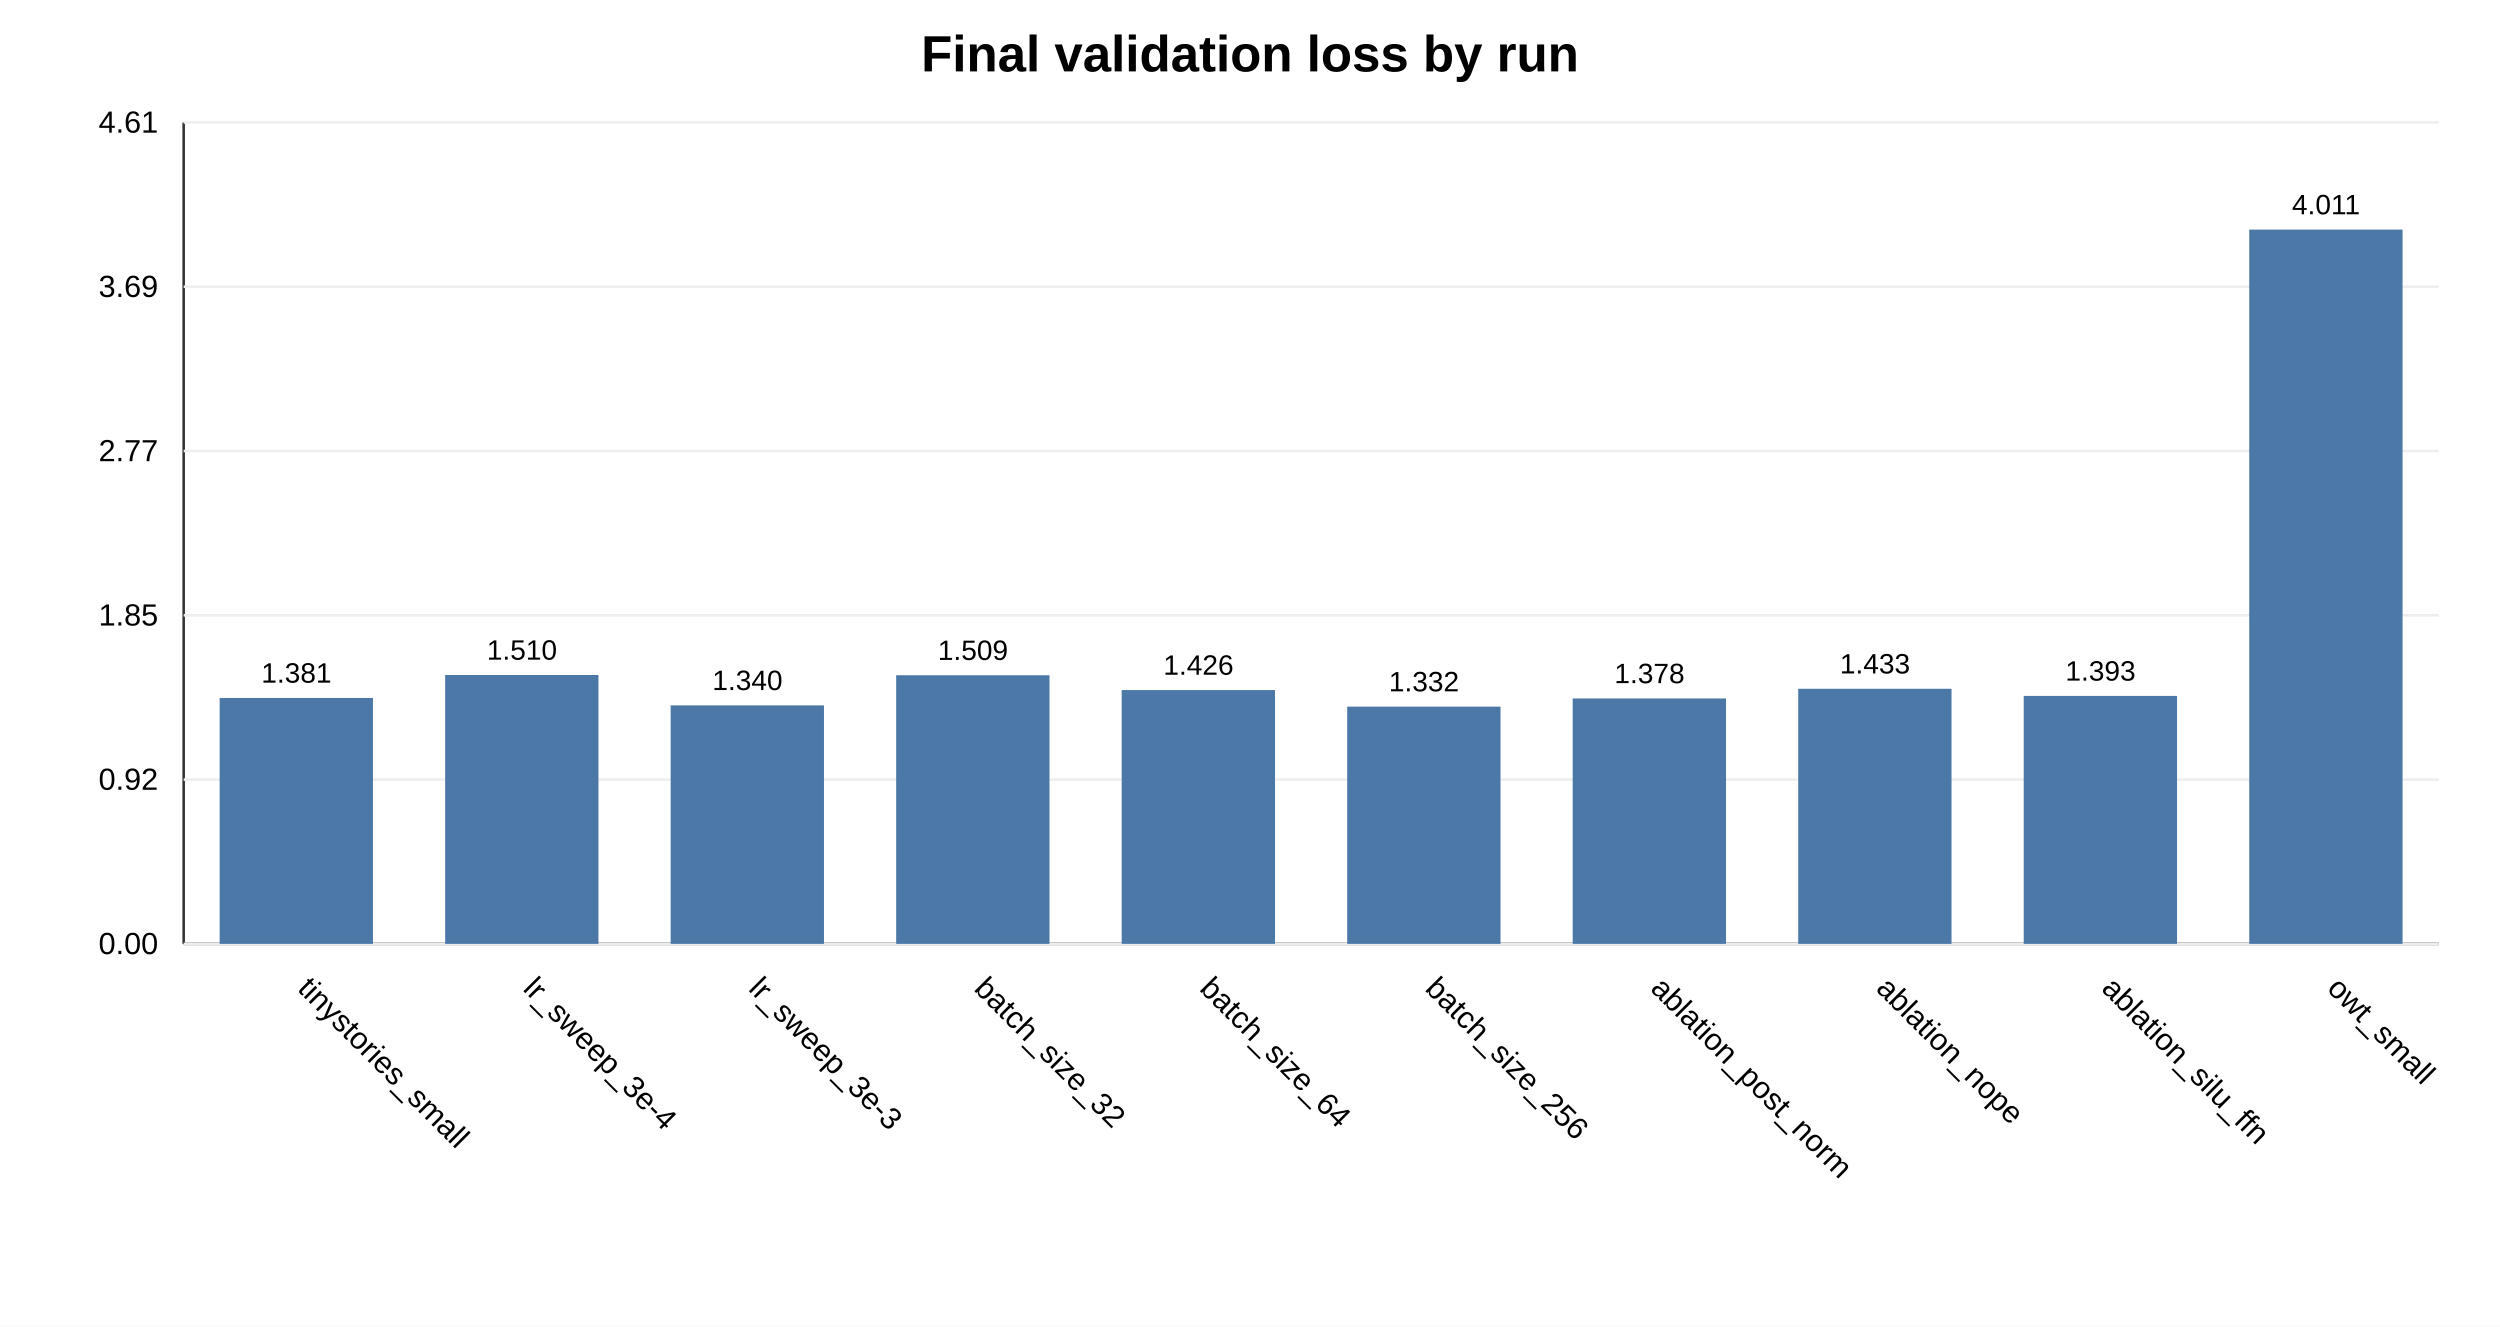
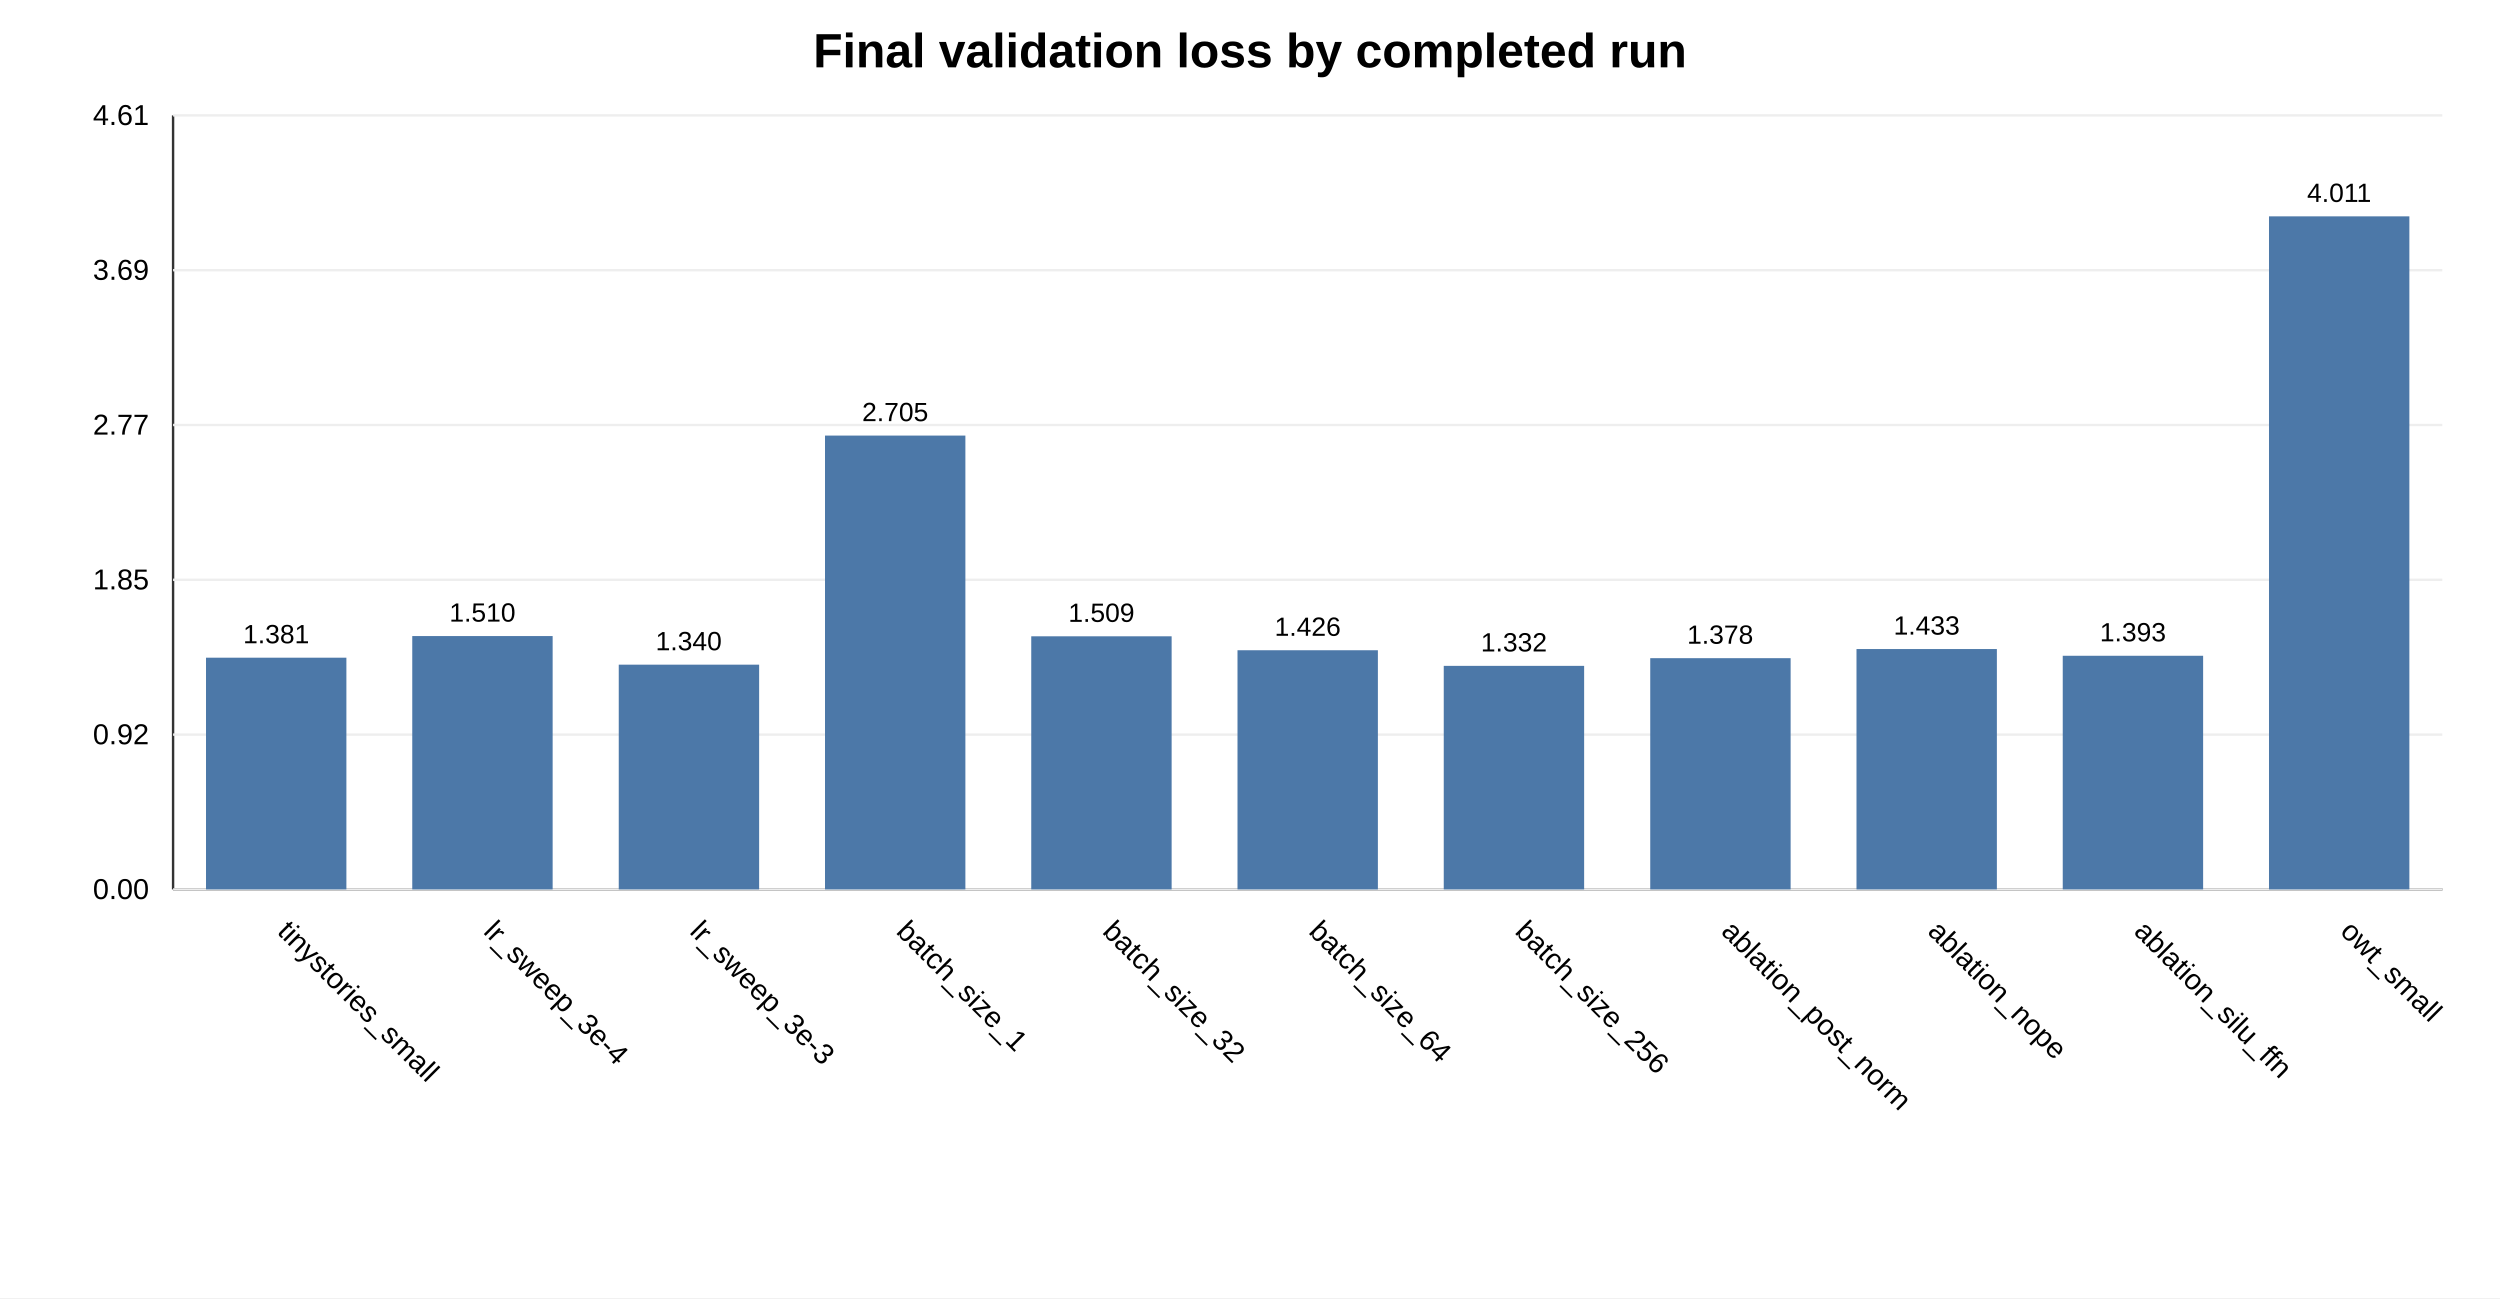
- <svg xmlns="http://www.w3.org/2000/svg" width="980" height="520" viewBox="0 0 980 520">
+ <svg xmlns="http://www.w3.org/2000/svg" width="1040" height="540" viewBox="0 0 1040 540">
  <rect width="100%" height="100%" fill="white" />
-   <text x="490.0" y="28" text-anchor="middle" font-family="Arial" font-size="20" font-weight="700">Final validation loss by run</text>
-   <line x1="72" y1="370" x2="956" y2="370" stroke="#333" />
+   <text x="520.0" y="28" text-anchor="middle" font-family="Arial" font-size="20" font-weight="700">Final validation loss by completed run</text>
+   <line x1="72" y1="370" x2="1016" y2="370" stroke="#333" />
  <line x1="72" y1="48" x2="72" y2="370" stroke="#333" />
-   <line x1="72" y1="370.0" x2="956" y2="370.0" stroke="#eee" />
+   <line x1="72" y1="370.0" x2="1016" y2="370.0" stroke="#eee" />
  <text x="62" y="374.0" text-anchor="end" font-family="Arial" font-size="12">0.00</text>
-   <line x1="72" y1="305.6" x2="956" y2="305.6" stroke="#eee" />
+   <line x1="72" y1="305.6" x2="1016" y2="305.6" stroke="#eee" />
  <text x="62" y="309.6" text-anchor="end" font-family="Arial" font-size="12">0.92</text>
-   <line x1="72" y1="241.2" x2="956" y2="241.2" stroke="#eee" />
+   <line x1="72" y1="241.2" x2="1016" y2="241.2" stroke="#eee" />
  <text x="62" y="245.2" text-anchor="end" font-family="Arial" font-size="12">1.85</text>
-   <line x1="72" y1="176.8" x2="956" y2="176.8" stroke="#eee" />
+   <line x1="72" y1="176.8" x2="1016" y2="176.8" stroke="#eee" />
  <text x="62" y="180.8" text-anchor="end" font-family="Arial" font-size="12">2.77</text>
-   <line x1="72" y1="112.4" x2="956" y2="112.4" stroke="#eee" />
+   <line x1="72" y1="112.4" x2="1016" y2="112.4" stroke="#eee" />
  <text x="62" y="116.4" text-anchor="end" font-family="Arial" font-size="12">3.69</text>
-   <line x1="72" y1="48.0" x2="956" y2="48.0" stroke="#eee" />
+   <line x1="72" y1="48.0" x2="1016" y2="48.0" stroke="#eee" />
  <text x="62" y="52.0" text-anchor="end" font-family="Arial" font-size="12">4.61</text>
-   <rect x="86.1" y="273.6" width="60.1" height="96.4" fill="#4c78a8" />
-   <text x="116.2" y="267.6" text-anchor="middle" font-family="Arial" font-size="11">1.381</text>
-   <text x="116.2" y="388" transform="rotate(45 116.2 388)" font-family="Arial" font-size="12">tinystories_small</text>
-   <rect x="174.5" y="264.6" width="60.1" height="105.4" fill="#4c78a8" />
-   <text x="204.6" y="258.6" text-anchor="middle" font-family="Arial" font-size="11">1.510</text>
-   <text x="204.6" y="388" transform="rotate(45 204.6 388)" font-family="Arial" font-size="12">lr_sweep_3e-4</text>
-   <rect x="262.9" y="276.5" width="60.1" height="93.5" fill="#4c78a8" />
-   <text x="293.0" y="270.5" text-anchor="middle" font-family="Arial" font-size="11">1.340</text>
-   <text x="293.0" y="388" transform="rotate(45 293.0 388)" font-family="Arial" font-size="12">lr_sweep_3e-3</text>
-   <rect x="351.3" y="264.7" width="60.1" height="105.3" fill="#4c78a8" />
-   <text x="381.4" y="258.7" text-anchor="middle" font-family="Arial" font-size="11">1.509</text>
-   <text x="381.4" y="388" transform="rotate(45 381.4 388)" font-family="Arial" font-size="12">batch_size_32</text>
-   <rect x="439.7" y="270.5" width="60.1" height="99.5" fill="#4c78a8" />
-   <text x="469.8" y="264.5" text-anchor="middle" font-family="Arial" font-size="11">1.426</text>
-   <text x="469.8" y="388" transform="rotate(45 469.8 388)" font-family="Arial" font-size="12">batch_size_64</text>
-   <rect x="528.1" y="277.0" width="60.1" height="93.0" fill="#4c78a8" />
-   <text x="558.2" y="271.0" text-anchor="middle" font-family="Arial" font-size="11">1.332</text>
-   <text x="558.2" y="388" transform="rotate(45 558.2 388)" font-family="Arial" font-size="12">batch_size_256</text>
-   <rect x="616.5" y="273.8" width="60.1" height="96.2" fill="#4c78a8" />
-   <text x="646.6" y="267.8" text-anchor="middle" font-family="Arial" font-size="11">1.378</text>
-   <text x="646.6" y="388" transform="rotate(45 646.6 388)" font-family="Arial" font-size="12">ablation_post_norm</text>
-   <rect x="704.9" y="270.0" width="60.1" height="100.0" fill="#4c78a8" />
-   <text x="735.0" y="264.0" text-anchor="middle" font-family="Arial" font-size="11">1.433</text>
-   <text x="735.0" y="388" transform="rotate(45 735.0 388)" font-family="Arial" font-size="12">ablation_nope</text>
-   <rect x="793.3" y="272.8" width="60.1" height="97.2" fill="#4c78a8" />
-   <text x="823.4" y="266.8" text-anchor="middle" font-family="Arial" font-size="11">1.393</text>
-   <text x="823.4" y="388" transform="rotate(45 823.4 388)" font-family="Arial" font-size="12">ablation_silu_ffn</text>
-   <rect x="881.7" y="90.0" width="60.1" height="280.0" fill="#4c78a8" />
-   <text x="911.8" y="84.0" text-anchor="middle" font-family="Arial" font-size="11">4.011</text>
-   <text x="911.8" y="388" transform="rotate(45 911.8 388)" font-family="Arial" font-size="12">owt_small</text>
+   <rect x="85.7" y="273.6" width="58.4" height="96.4" fill="#4c78a8" />
+   <text x="114.9" y="267.6" text-anchor="middle" font-family="Arial" font-size="11">1.381</text>
+   <text x="114.9" y="388" transform="rotate(45 114.9 388)" font-family="Arial" font-size="12">tinystories_small</text>
+   <rect x="171.5" y="264.6" width="58.4" height="105.4" fill="#4c78a8" />
+   <text x="200.7" y="258.6" text-anchor="middle" font-family="Arial" font-size="11">1.510</text>
+   <text x="200.7" y="388" transform="rotate(45 200.7 388)" font-family="Arial" font-size="12">lr_sweep_3e-4</text>
+   <rect x="257.4" y="276.5" width="58.4" height="93.5" fill="#4c78a8" />
+   <text x="286.5" y="270.5" text-anchor="middle" font-family="Arial" font-size="11">1.340</text>
+   <text x="286.5" y="388" transform="rotate(45 286.5 388)" font-family="Arial" font-size="12">lr_sweep_3e-3</text>
+   <rect x="343.2" y="181.2" width="58.4" height="188.8" fill="#4c78a8" />
+   <text x="372.4" y="175.2" text-anchor="middle" font-family="Arial" font-size="11">2.705</text>
+   <text x="372.4" y="388" transform="rotate(45 372.4 388)" font-family="Arial" font-size="12">batch_size_1</text>
+   <rect x="429.0" y="264.7" width="58.4" height="105.3" fill="#4c78a8" />
+   <text x="458.2" y="258.7" text-anchor="middle" font-family="Arial" font-size="11">1.509</text>
+   <text x="458.2" y="388" transform="rotate(45 458.2 388)" font-family="Arial" font-size="12">batch_size_32</text>
+   <rect x="514.8" y="270.5" width="58.4" height="99.5" fill="#4c78a8" />
+   <text x="544.0" y="264.5" text-anchor="middle" font-family="Arial" font-size="11">1.426</text>
+   <text x="544.0" y="388" transform="rotate(45 544.0 388)" font-family="Arial" font-size="12">batch_size_64</text>
+   <rect x="600.6" y="277.0" width="58.4" height="93.0" fill="#4c78a8" />
+   <text x="629.8" y="271.0" text-anchor="middle" font-family="Arial" font-size="11">1.332</text>
+   <text x="629.8" y="388" transform="rotate(45 629.8 388)" font-family="Arial" font-size="12">batch_size_256</text>
+   <rect x="686.5" y="273.8" width="58.4" height="96.2" fill="#4c78a8" />
+   <text x="715.6" y="267.8" text-anchor="middle" font-family="Arial" font-size="11">1.378</text>
+   <text x="715.6" y="388" transform="rotate(45 715.6 388)" font-family="Arial" font-size="12">ablation_post_norm</text>
+   <rect x="772.3" y="270.0" width="58.4" height="100.0" fill="#4c78a8" />
+   <text x="801.5" y="264.0" text-anchor="middle" font-family="Arial" font-size="11">1.433</text>
+   <text x="801.5" y="388" transform="rotate(45 801.5 388)" font-family="Arial" font-size="12">ablation_nope</text>
+   <rect x="858.1" y="272.8" width="58.4" height="97.2" fill="#4c78a8" />
+   <text x="887.3" y="266.8" text-anchor="middle" font-family="Arial" font-size="11">1.393</text>
+   <text x="887.3" y="388" transform="rotate(45 887.3 388)" font-family="Arial" font-size="12">ablation_silu_ffn</text>
+   <rect x="943.9" y="90.0" width="58.4" height="280.0" fill="#4c78a8" />
+   <text x="973.1" y="84.0" text-anchor="middle" font-family="Arial" font-size="11">4.011</text>
+   <text x="973.1" y="388" transform="rotate(45 973.1 388)" font-family="Arial" font-size="12">owt_small</text>
</svg>
